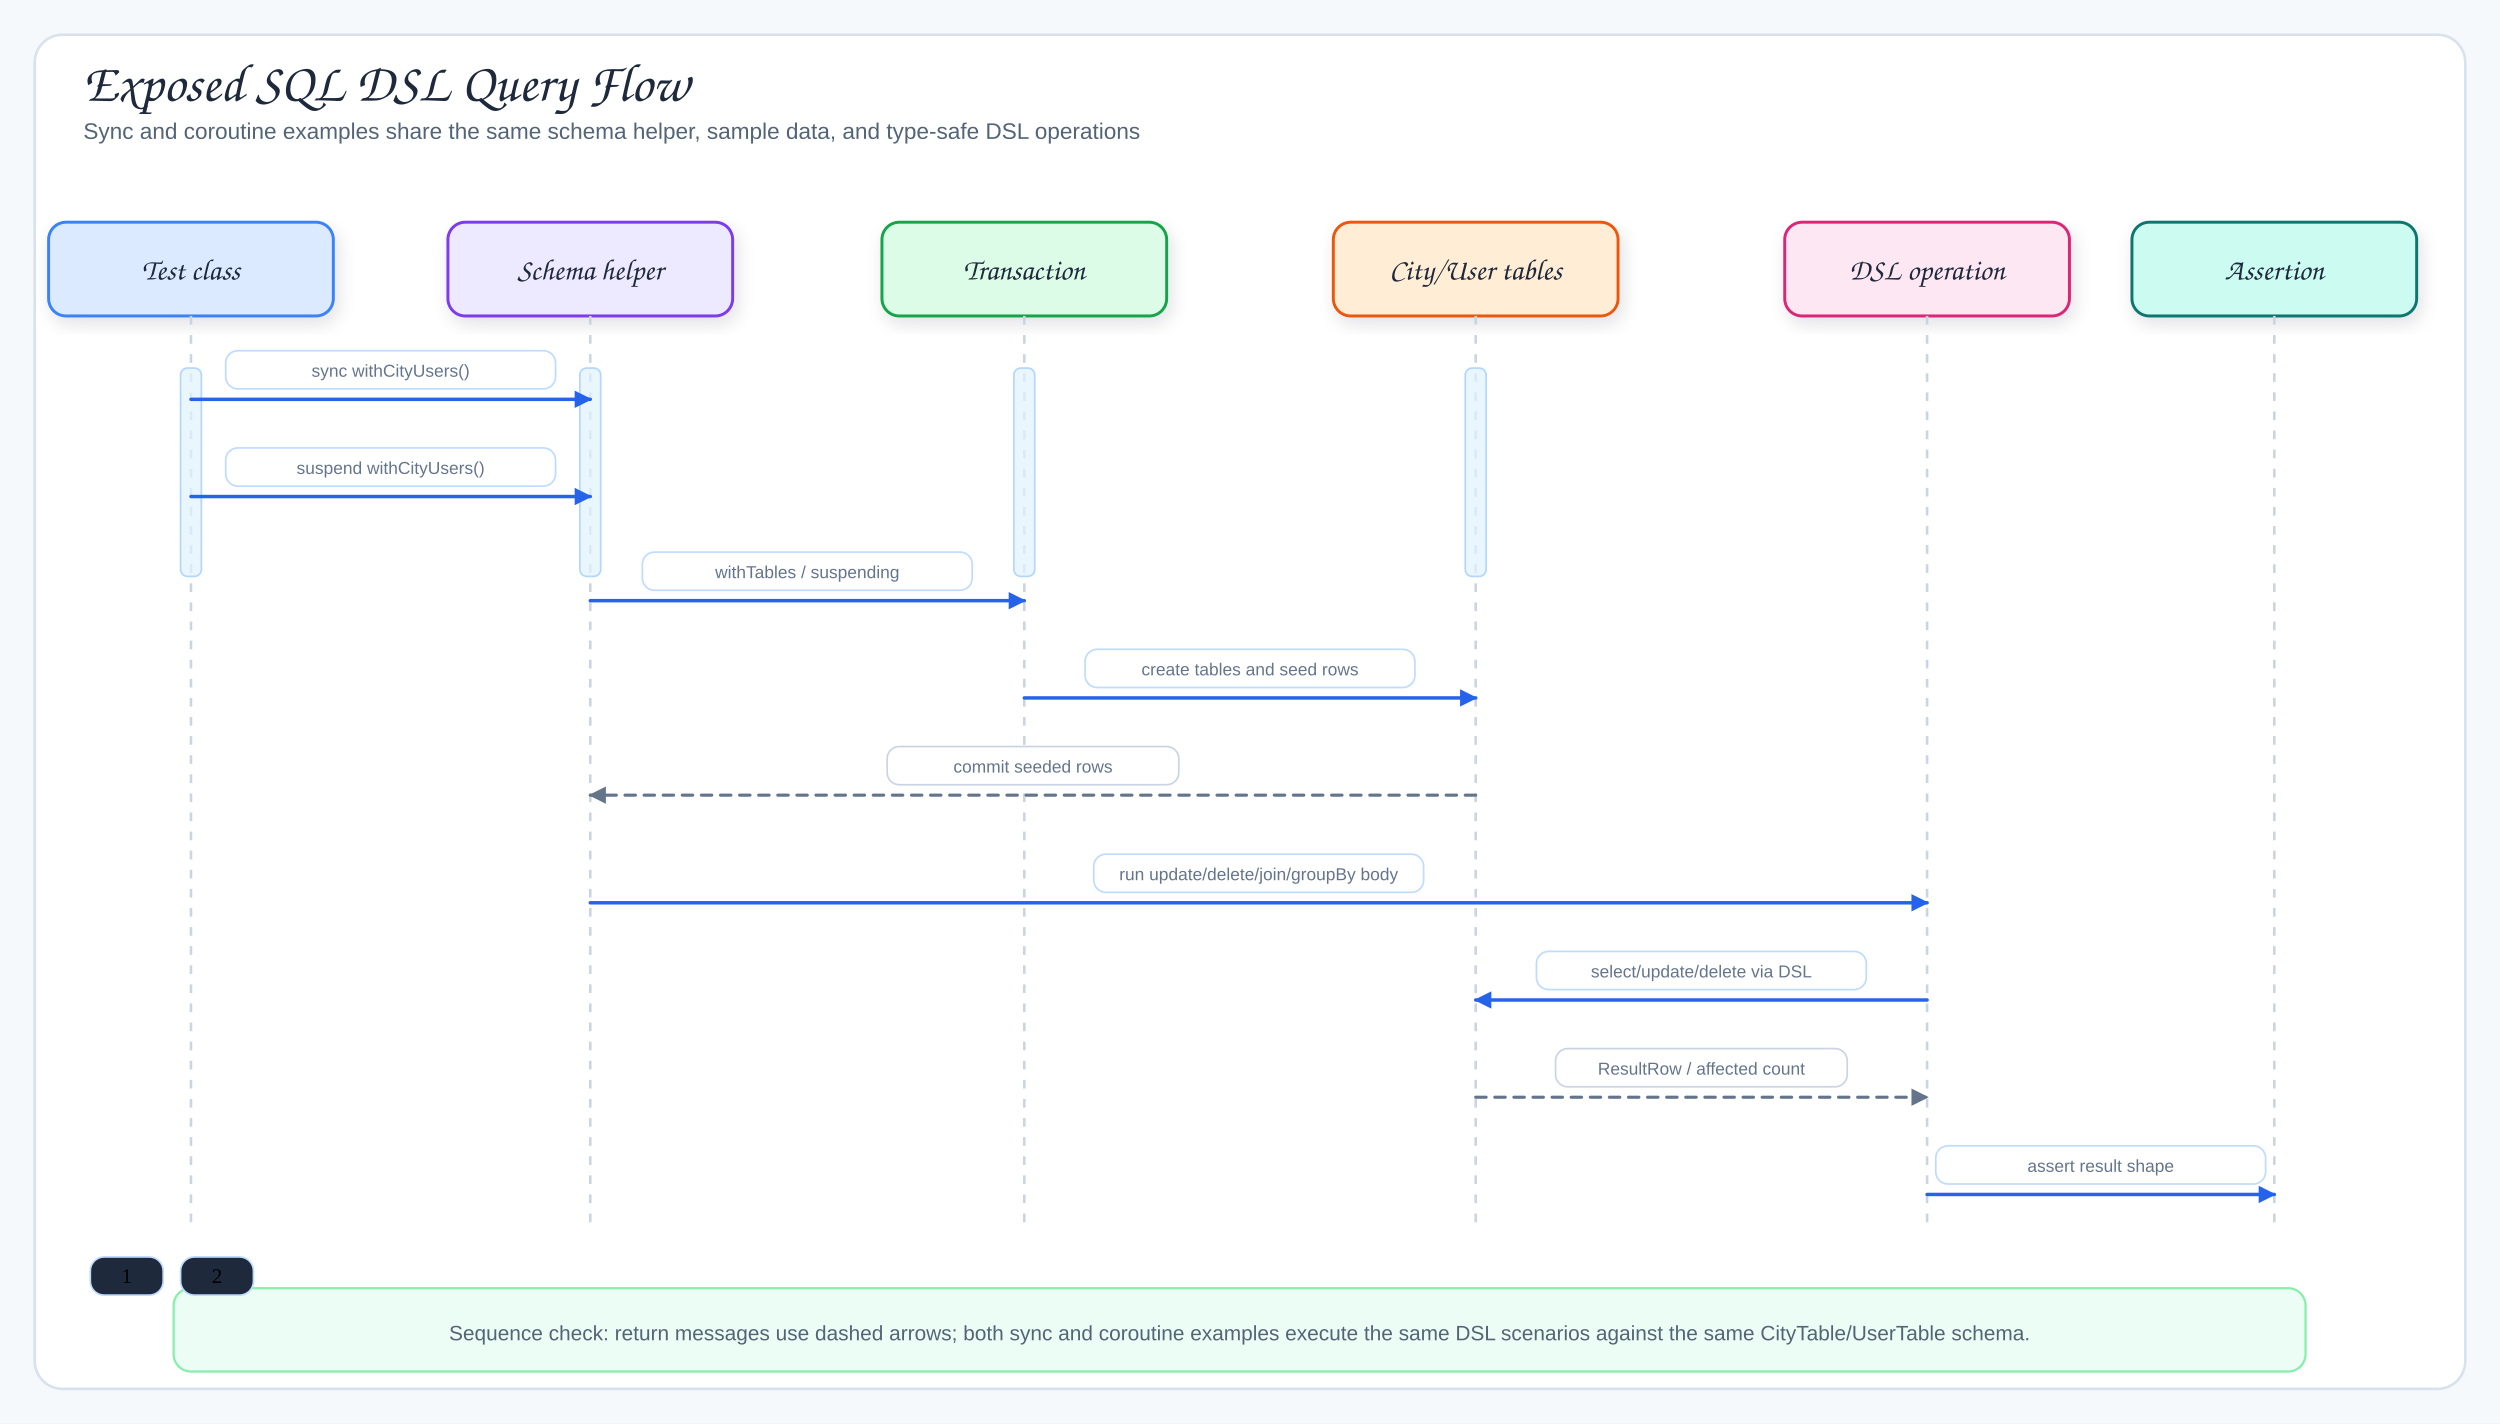
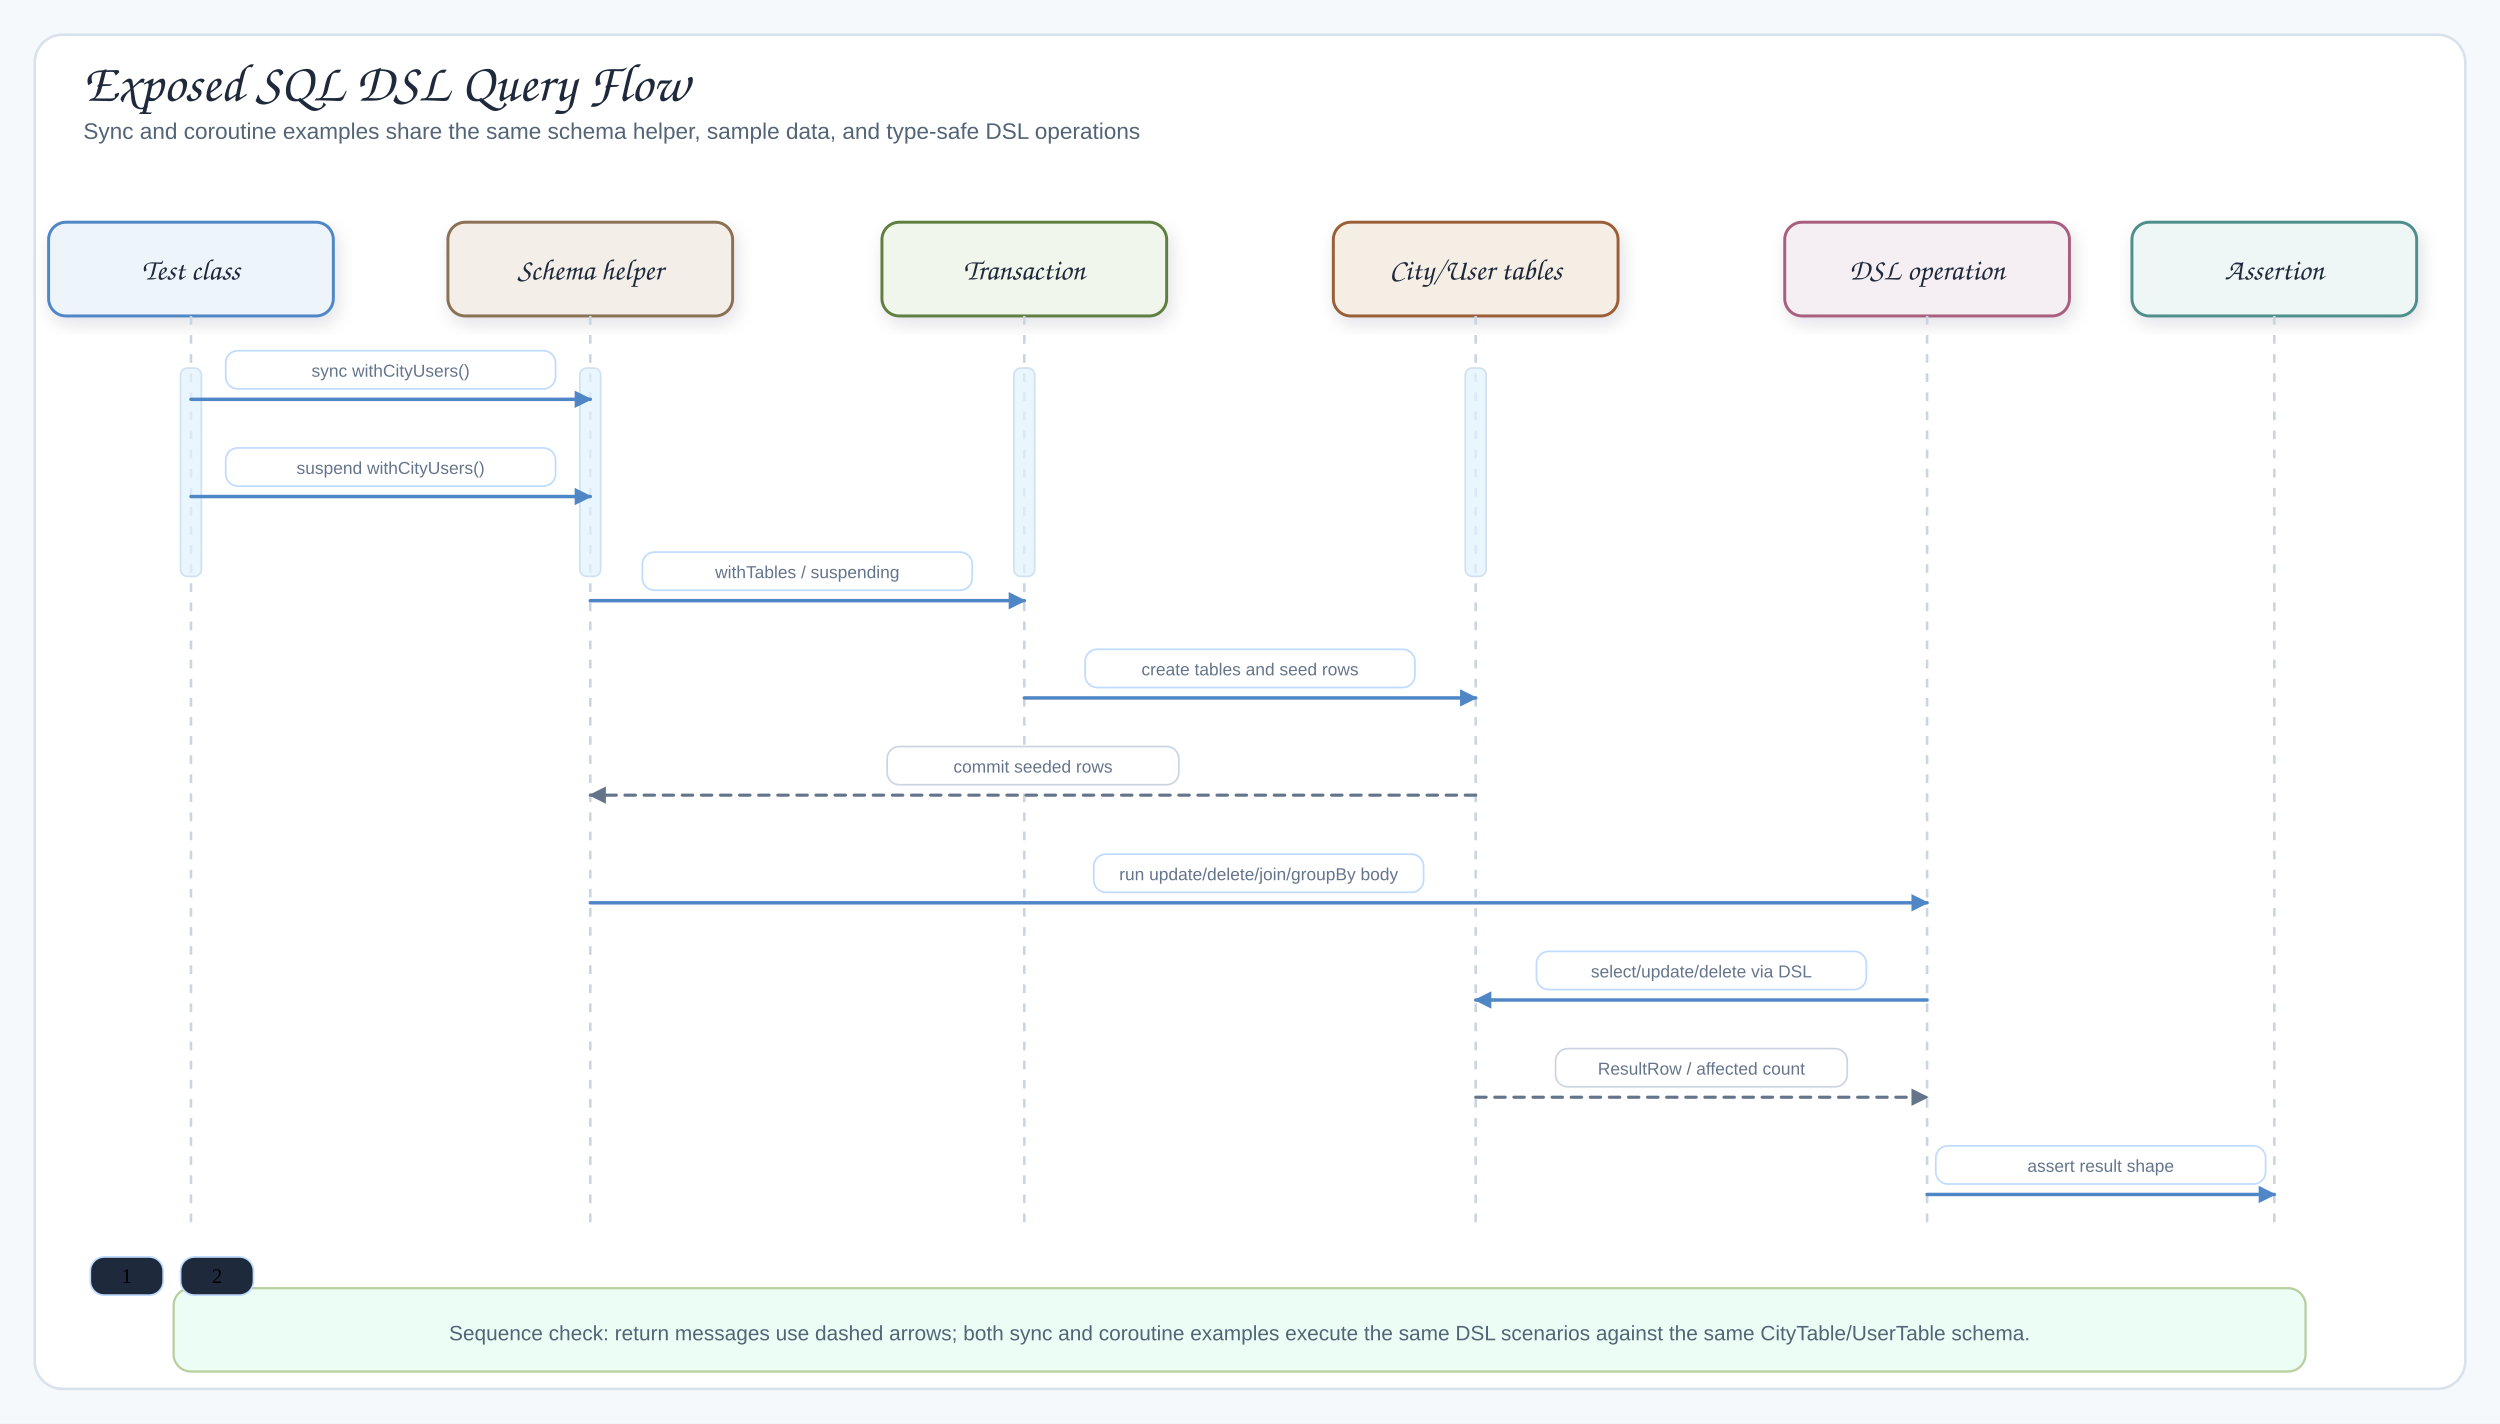
<svg xmlns="http://www.w3.org/2000/svg" viewBox="0 0 1440 820" width="1440" height="820" role="img" aria-label="Exposed SQL DSL Query Flow">
  <defs>
    <filter id="shadow" x="-10%" y="-10%" width="120%" height="130%">
      <feDropShadow dx="2" dy="4" stdDeviation="5" flood-color="#1f2937" flood-opacity="0.12" />
    </filter>
    <marker id="arrow" markerUnits="userSpaceOnUse" markerWidth="10" markerHeight="10" refX="9" refY="5" orient="auto">
      <path d="M 0 0 L 10 5 L 0 10 Z" fill="#64748b" />
    </marker>
    <marker id="arrowBlue" markerUnits="userSpaceOnUse" markerWidth="10" markerHeight="10" refX="9" refY="5" orient="auto">
-       <path d="M 0 0 L 10 5 L 0 10 Z" fill="#2563eb" />
+       <path d="M 0 0 L 10 5 L 0 10 Z" fill="#4f86c6" />
    </marker>
    <marker id="arrowPurple" markerUnits="userSpaceOnUse" markerWidth="10" markerHeight="10" refX="9" refY="5" orient="auto">
-       <path d="M 0 0 L 10 5 L 0 10 Z" fill="#7c3aed" />
+       <path d="M 0 0 L 10 5 L 0 10 Z" fill="#8a6f55" />
    </marker>
    <marker id="arrowOrange" markerUnits="userSpaceOnUse" markerWidth="10" markerHeight="10" refX="9" refY="5" orient="auto">
-       <path d="M 0 0 L 10 5 L 0 10 Z" fill="#ea580c" />
+       <path d="M 0 0 L 10 5 L 0 10 Z" fill="#9b5f38" />
    </marker>
    <marker id="arrowTeal" markerUnits="userSpaceOnUse" markerWidth="10" markerHeight="10" refX="9" refY="5" orient="auto">
-       <path d="M 0 0 L 10 5 L 0 10 Z" fill="#0f766e" />
+       <path d="M 0 0 L 10 5 L 0 10 Z" fill="#4f8f8b" />
    </marker>
    <style>
.canvas{fill:#f6f9fc}.frame{fill:#fff;stroke:#d7e2ec;stroke-width:1.5}
.title{font-family:"Architects Daughter","Comic Sans MS",cursive;font-size:31px;fill:#1e293b}
.subtitle,.detail{font-family:"Comic Mono","Comic Sans MS","Comic Sans","Comic Neue",Arial,sans-serif;fill:#536476}
.subtitle{font-size:13px}.detail{font-size:12px}.tiny{font-family:"Comic Mono","Comic Sans MS","Comic Sans","Comic Neue",Arial,sans-serif;font-size:10px;fill:#64748b}
.label{font-family:"Architects Daughter","Comic Sans MS",cursive;font-size:17px;fill:#1e293b}
- .panelTitle{font-family:"Architects Daughter","Comic Sans MS",cursive;font-size:12px;letter-spacing:.08em;fill:#94a3b8}
+ .panelTitle{font-family:"Architects Daughter","Comic Sans MS",cursive;font-size:12px;letter-spacing:.08em;fill:#8ca2b4}
.card{stroke-width:1.7;filter:url(#shadow)}.panel{fill:#f8fafc;stroke:#d7e2ec;stroke-width:1.2}
- .arrow{fill:none;stroke:#2563eb;stroke-width:2;stroke-linecap:round;stroke-linejoin:round;marker-end:url(#arrowBlue)}
- .runtimeUse{fill:none;stroke:#7c3aed;stroke-width:1.8;stroke-dasharray:5 5;stroke-linecap:round;stroke-linejoin:round;marker-end:url(#arrowPurple)}
- .dbUse{fill:none;stroke:#ea580c;stroke-width:2;stroke-linecap:round;stroke-linejoin:round;marker-end:url(#arrowOrange)}
- .fkArrow{fill:none;stroke:#0f766e;stroke-width:2;stroke-linecap:round;stroke-linejoin:round;marker-end:url(#arrowTeal)}
+ .arrow{fill:none;stroke:#4f86c6;stroke-width:2;stroke-linecap:round;stroke-linejoin:round;marker-end:url(#arrowBlue)}
+ .runtimeUse{fill:none;stroke:#8a6f55;stroke-width:1.8;stroke-dasharray:5 5;stroke-linecap:round;stroke-linejoin:round;marker-end:url(#arrowPurple)}
+ .dbUse{fill:none;stroke:#9b5f38;stroke-width:2;stroke-linecap:round;stroke-linejoin:round;marker-end:url(#arrowOrange)}
+ .fkArrow{fill:none;stroke:#4f8f8b;stroke-width:2;stroke-linecap:round;stroke-linejoin:round;marker-end:url(#arrowTeal)}
.returnLine{fill:none;stroke:#64748b;stroke-width:1.8;stroke-dasharray:6 5;stroke-linecap:round;stroke-linejoin:round;marker-end:url(#arrow)}
- .activation{fill:#e0f2fe;stroke:#93c5fd;stroke-width:1;opacity:.7}
+ .activation{fill:#e0f2fe;stroke:#bdd4e8;stroke-width:1;opacity:.7}
.lifeline{stroke:#cbd5e1;stroke-width:1.5;stroke-dasharray:5 6}
.inherit{fill:none;stroke:#475569;stroke-width:2.1;stroke-linecap:round;stroke-linejoin:round}
.inheritHead{fill:#fff;stroke:#475569;stroke-width:1.8;stroke-linejoin:round}
</style>
  </defs>
  <rect width="1440" height="820" class="canvas" />
  <rect x="20" y="20" width="1400" height="780" rx="16" class="frame" />
  <text x="48" y="58" class="title">Exposed SQL DSL Query Flow</text>
  <text x="48" y="80" class="subtitle">Sync and coroutine examples share the same schema helper, sample data, and type-safe DSL operations</text>
-   <rect x="28" y="128" width="164" height="54" rx="10" fill="#dbeafe" stroke="#3b82f6" class="card" />
+   <rect x="28" y="128" width="164" height="54" rx="10" fill="#eef5fa" stroke="#4f86c6" class="card" />
  <text x="110" y="161" class="label participant" text-anchor="middle">Test class</text>
  <path d="M110,182 L110,704" class="lifeline" />
  <rect x="104" y="212" width="12" height="120" rx="4" class="activation" />
-   <rect x="258" y="128" width="164" height="54" rx="10" fill="#ede9fe" stroke="#7c3aed" class="card" />
+   <rect x="258" y="128" width="164" height="54" rx="10" fill="#f3eee8" stroke="#8a6f55" class="card" />
  <text x="340" y="161" class="label participant" text-anchor="middle">Schema helper</text>
  <path d="M340,182 L340,704" class="lifeline" />
  <rect x="334" y="212" width="12" height="120" rx="4" class="activation" />
-   <rect x="508" y="128" width="164" height="54" rx="10" fill="#dcfce7" stroke="#16a34a" class="card" />
+   <rect x="508" y="128" width="164" height="54" rx="10" fill="#f1f6ec" stroke="#5f7f3f" class="card" />
  <text x="590" y="161" class="label participant" text-anchor="middle">Transaction</text>
  <path d="M590,182 L590,704" class="lifeline" />
  <rect x="584" y="212" width="12" height="120" rx="4" class="activation" />
-   <rect x="768" y="128" width="164" height="54" rx="10" fill="#ffedd5" stroke="#ea580c" class="card" />
+   <rect x="768" y="128" width="164" height="54" rx="10" fill="#f5eee4" stroke="#9b5f38" class="card" />
  <text x="850" y="161" class="label participant" text-anchor="middle">City/User tables</text>
  <path d="M850,182 L850,704" class="lifeline" />
  <rect x="844" y="212" width="12" height="120" rx="4" class="activation" />
-   <rect x="1028" y="128" width="164" height="54" rx="10" fill="#fce7f3" stroke="#db2777" class="card" />
+   <rect x="1028" y="128" width="164" height="54" rx="10" fill="#f5eef2" stroke="#a85f7f" class="card" />
  <text x="1110" y="161" class="label participant" text-anchor="middle">DSL operation</text>
  <path d="M1110,182 L1110,704" class="lifeline" />
-   <rect x="1228" y="128" width="164" height="54" rx="10" fill="#ccfbf1" stroke="#0f766e" class="card" />
+   <rect x="1228" y="128" width="164" height="54" rx="10" fill="#eef7f6" stroke="#4f8f8b" class="card" />
  <text x="1310" y="161" class="label participant" text-anchor="middle">Assertion</text>
  <path d="M1310,182 L1310,704" class="lifeline" />
  <path d="M110,230 L340,230" class="arrow" />
  <rect x="130" y="202" width="190" height="22" rx="7" fill="#fff" stroke="#bfdbfe" />
  <text x="225" y="217" class="tiny" text-anchor="middle">sync withCityUsers()</text>
  <path d="M110,286 L340,286" class="arrow" />
  <rect x="130" y="258" width="190" height="22" rx="7" fill="#fff" stroke="#bfdbfe" />
  <text x="225" y="273" class="tiny" text-anchor="middle">suspend withCityUsers()</text>
  <path d="M340,346 L590,346" class="arrow" />
  <rect x="370" y="318" width="190" height="22" rx="7" fill="#fff" stroke="#bfdbfe" />
  <text x="465" y="333" class="tiny" text-anchor="middle">withTables / suspending</text>
  <path d="M590,402 L850,402" class="arrow" />
  <rect x="625" y="374" width="190" height="22" rx="7" fill="#fff" stroke="#bfdbfe" />
  <text x="720" y="389" class="tiny" text-anchor="middle">create tables and seed rows</text>
  <path d="M850,458 L340,458" class="returnLine" />
  <rect x="511" y="430" width="168" height="22" rx="7" fill="#fff" stroke="#cbd5e1" />
  <text x="595" y="445" class="tiny" text-anchor="middle">commit seeded rows</text>
  <path d="M340,520 L1110,520" class="arrow" />
  <rect x="630" y="492" width="190" height="22" rx="7" fill="#fff" stroke="#bfdbfe" />
  <text x="725" y="507" class="tiny" text-anchor="middle">run update/delete/join/groupBy body</text>
  <path d="M1110,576 L850,576" class="arrow" />
  <rect x="885" y="548" width="190" height="22" rx="7" fill="#fff" stroke="#bfdbfe" />
  <text x="980" y="563" class="tiny" text-anchor="middle">select/update/delete via DSL</text>
  <path d="M850,632 L1110,632" class="returnLine" />
  <rect x="896" y="604" width="168" height="22" rx="7" fill="#fff" stroke="#cbd5e1" />
  <text x="980" y="619" class="tiny" text-anchor="middle">ResultRow / affected count</text>
  <path d="M1110,688 L1310,688" class="arrow" />
  <rect x="1115" y="660" width="190" height="22" rx="7" fill="#fff" stroke="#bfdbfe" />
  <text x="1210" y="675" class="tiny" text-anchor="middle">assert result shape</text>
-   <rect x="100" y="742" width="1228" height="48" rx="10" fill="#ecfdf5" stroke="#86efac" stroke-width="1.3" />
+   <rect x="100" y="742" width="1228" height="48" rx="10" fill="#ecfdf5" stroke="#b7cf9e" stroke-width="1.3" />
  <text x="714" y="772" class="detail" text-anchor="middle">Sequence check: return messages use dashed arrows; both sync and coroutine examples execute the same DSL scenarios against the same CityTable/UserTable schema.</text>
  <g aria-label="sequence message labels">
    <rect x="52" y="724" width="42" height="22" rx="8" class="label" fill="#fff" stroke="#bfdbfe" />
    <text x="73" y="739" class="num" text-anchor="middle">1</text>
    <rect x="104" y="724" width="42" height="22" rx="8" class="label" fill="#fff" stroke="#bfdbfe" />
    <text x="125" y="739" class="num" text-anchor="middle">2</text>
  </g>
</svg>
